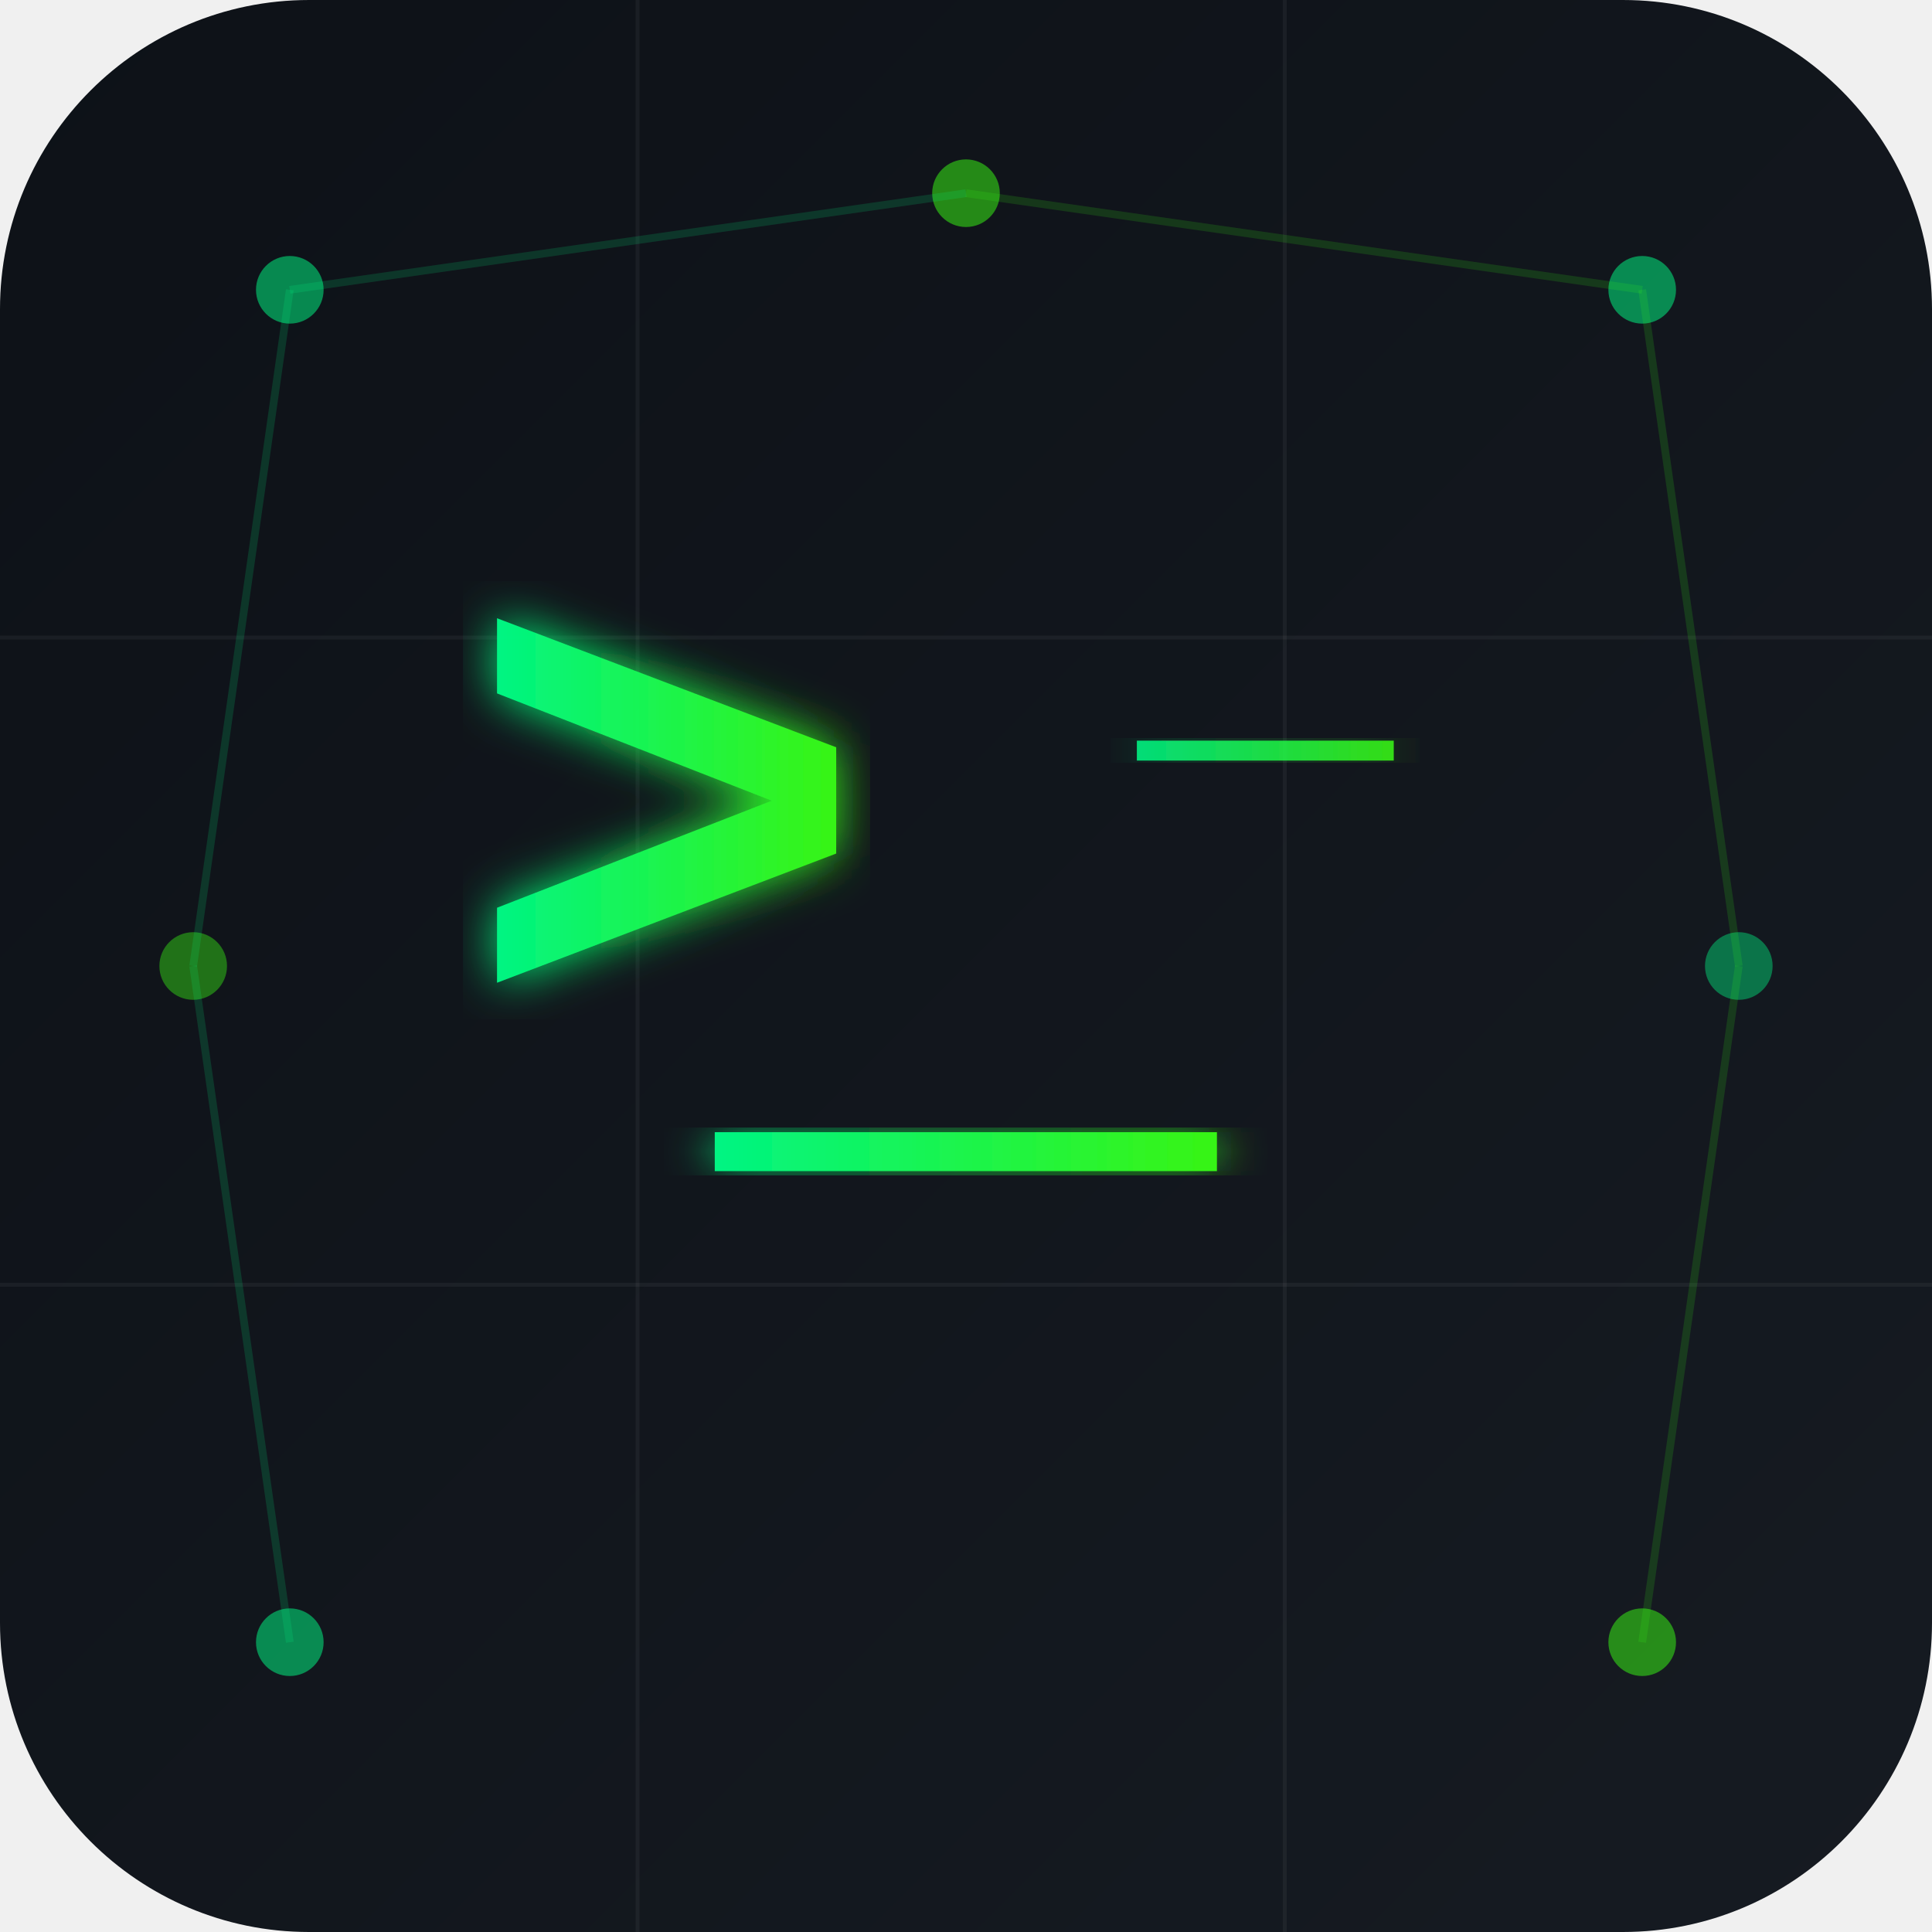
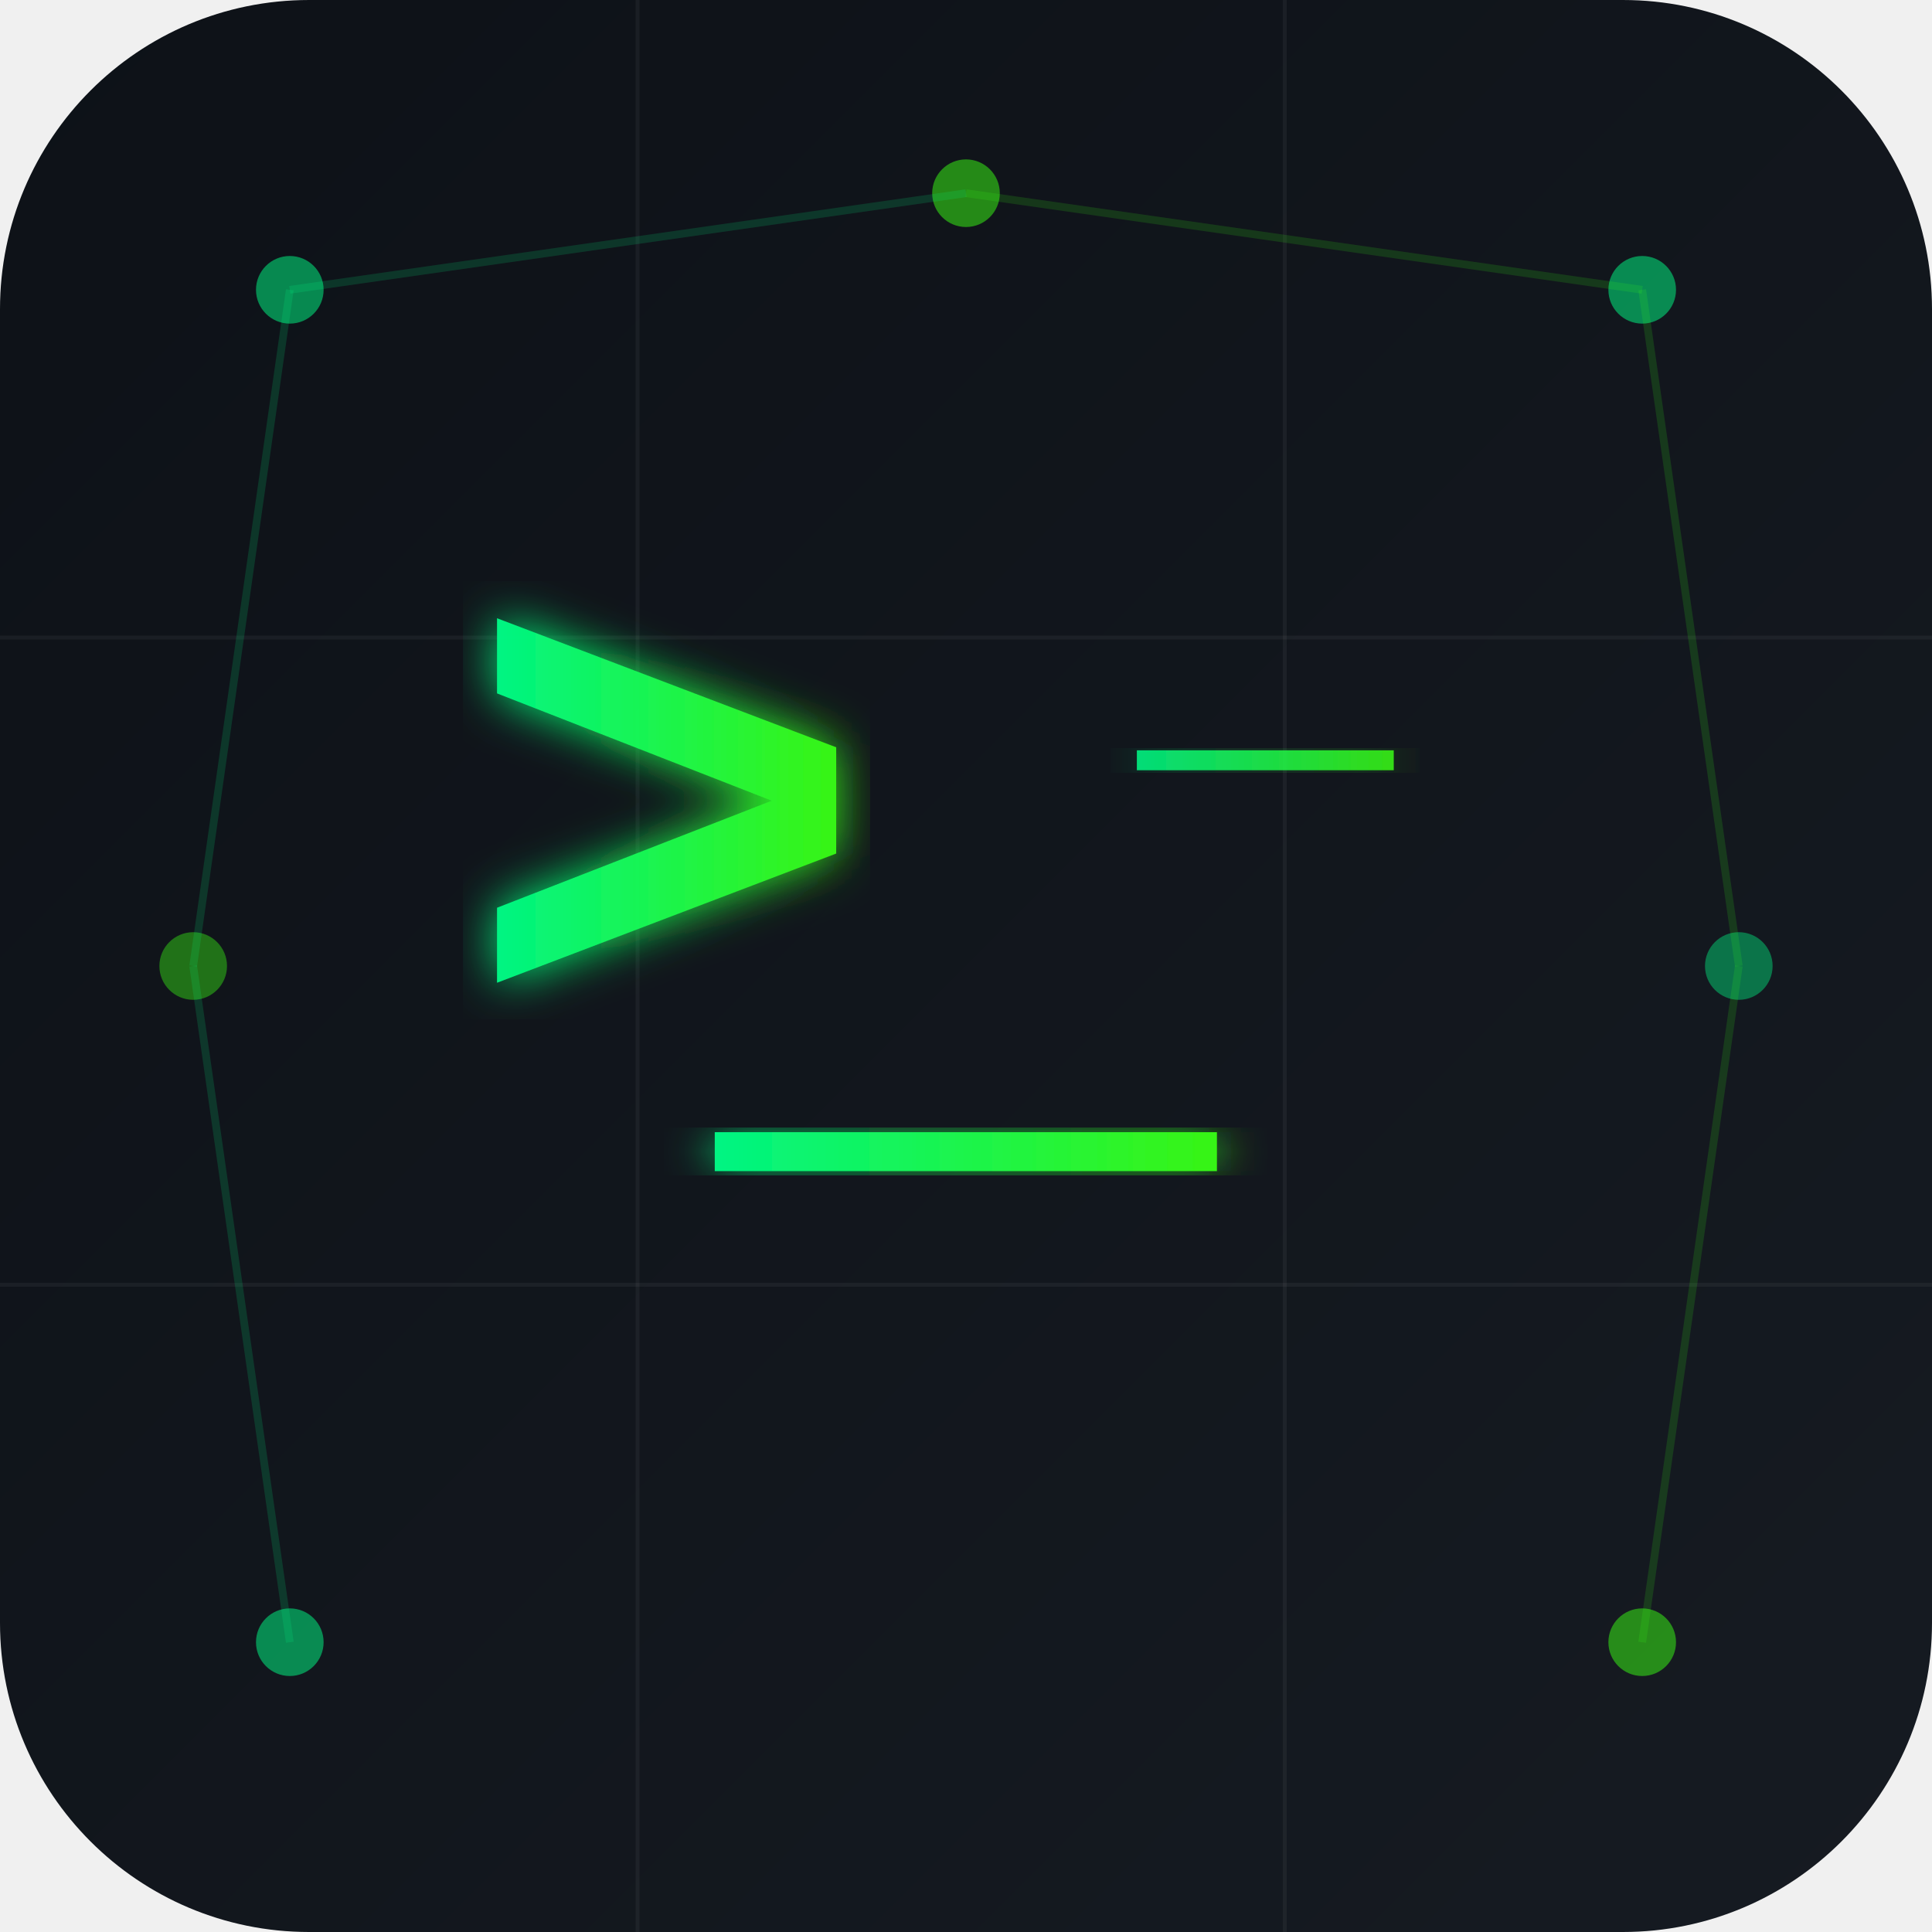
<svg xmlns="http://www.w3.org/2000/svg" viewBox="0 0 200 200" width="200" height="200">
  <defs>
    <linearGradient id="bg" x1="0%" y1="0%" x2="100%" y2="100%">
      <stop offset="0%" style="stop-color:#0d1117" />
      <stop offset="100%" style="stop-color:#161b22" />
    </linearGradient>
    <linearGradient id="prompt" x1="0%" y1="0%" x2="100%" y2="0%">
      <stop offset="0%" style="stop-color:#00ff88" />
      <stop offset="100%" style="stop-color:#39ff14" />
    </linearGradient>
    <filter id="glow">
      <feGaussianBlur stdDeviation="2.5" result="blur" />
      <feMerge>
        <feMergeNode in="blur" />
        <feMergeNode in="SourceGraphic" />
      </feMerge>
    </filter>
  </defs>
  <rect width="200" height="200" rx="32" fill="url(#bg)" />
  <line x1="0" y1="66" x2="200" y2="66" stroke="#ffffff" stroke-width="0.4" opacity="0.05" />
  <line x1="0" y1="133" x2="200" y2="133" stroke="#ffffff" stroke-width="0.4" opacity="0.05" />
  <line x1="66" y1="0" x2="66" y2="200" stroke="#ffffff" stroke-width="0.4" opacity="0.05" />
  <line x1="133" y1="0" x2="133" y2="200" stroke="#ffffff" stroke-width="0.4" opacity="0.05" />
  <circle cx="30" cy="30" r="3.5" fill="#00ff88" opacity="0.5" />
  <circle cx="100" cy="20" r="3.5" fill="#39ff14" opacity="0.5" />
  <circle cx="170" cy="30" r="3.5" fill="#00ff88" opacity="0.5" />
  <circle cx="170" cy="170" r="3.5" fill="#39ff14" opacity="0.5" />
  <circle cx="30" cy="170" r="3.5" fill="#00ff88" opacity="0.5" />
  <circle cx="20" cy="100" r="3.5" fill="#39ff14" opacity="0.4" />
  <circle cx="180" cy="100" r="3.5" fill="#00ff88" opacity="0.4" />
  <line x1="30" y1="30" x2="100" y2="20" stroke="#00ff88" stroke-width="0.8" opacity="0.15" />
  <line x1="100" y1="20" x2="170" y2="30" stroke="#39ff14" stroke-width="0.8" opacity="0.15" />
  <line x1="30" y1="30" x2="20" y2="100" stroke="#00ff88" stroke-width="0.8" opacity="0.15" />
  <line x1="170" y1="30" x2="180" y2="100" stroke="#39ff14" stroke-width="0.8" opacity="0.15" />
  <line x1="20" y1="100" x2="30" y2="170" stroke="#00ff88" stroke-width="0.8" opacity="0.15" />
  <line x1="180" y1="100" x2="170" y2="170" stroke="#39ff14" stroke-width="0.8" opacity="0.15" />
  <text x="100" y="112" text-anchor="middle" font-family="'SF Mono','Fira Code','Courier New',monospace" font-size="86" font-weight="700" fill="url(#prompt)" filter="url(#glow)" opacity="0.95">_</text>
-   <text x="131" y="74" text-anchor="middle" font-family="'SF Mono','Fira Code','Courier New',monospace" font-size="44" font-weight="700" fill="url(#prompt)" filter="url(#glow)" opacity="0.85">_</text>
+   <text x="131" y="75" text-anchor="middle" font-family="'SF Mono','Fira Code','Courier New',monospace" font-size="44" font-weight="700" fill="url(#prompt)" filter="url(#glow)" opacity="0.85">_</text>
  <text x="48" y="106" text-anchor="start" font-family="'SF Mono','Fira Code','Courier New',monospace" font-size="70" font-weight="700" fill="url(#prompt)" filter="url(#glow)" opacity="0.95">&gt;</text>
</svg>
